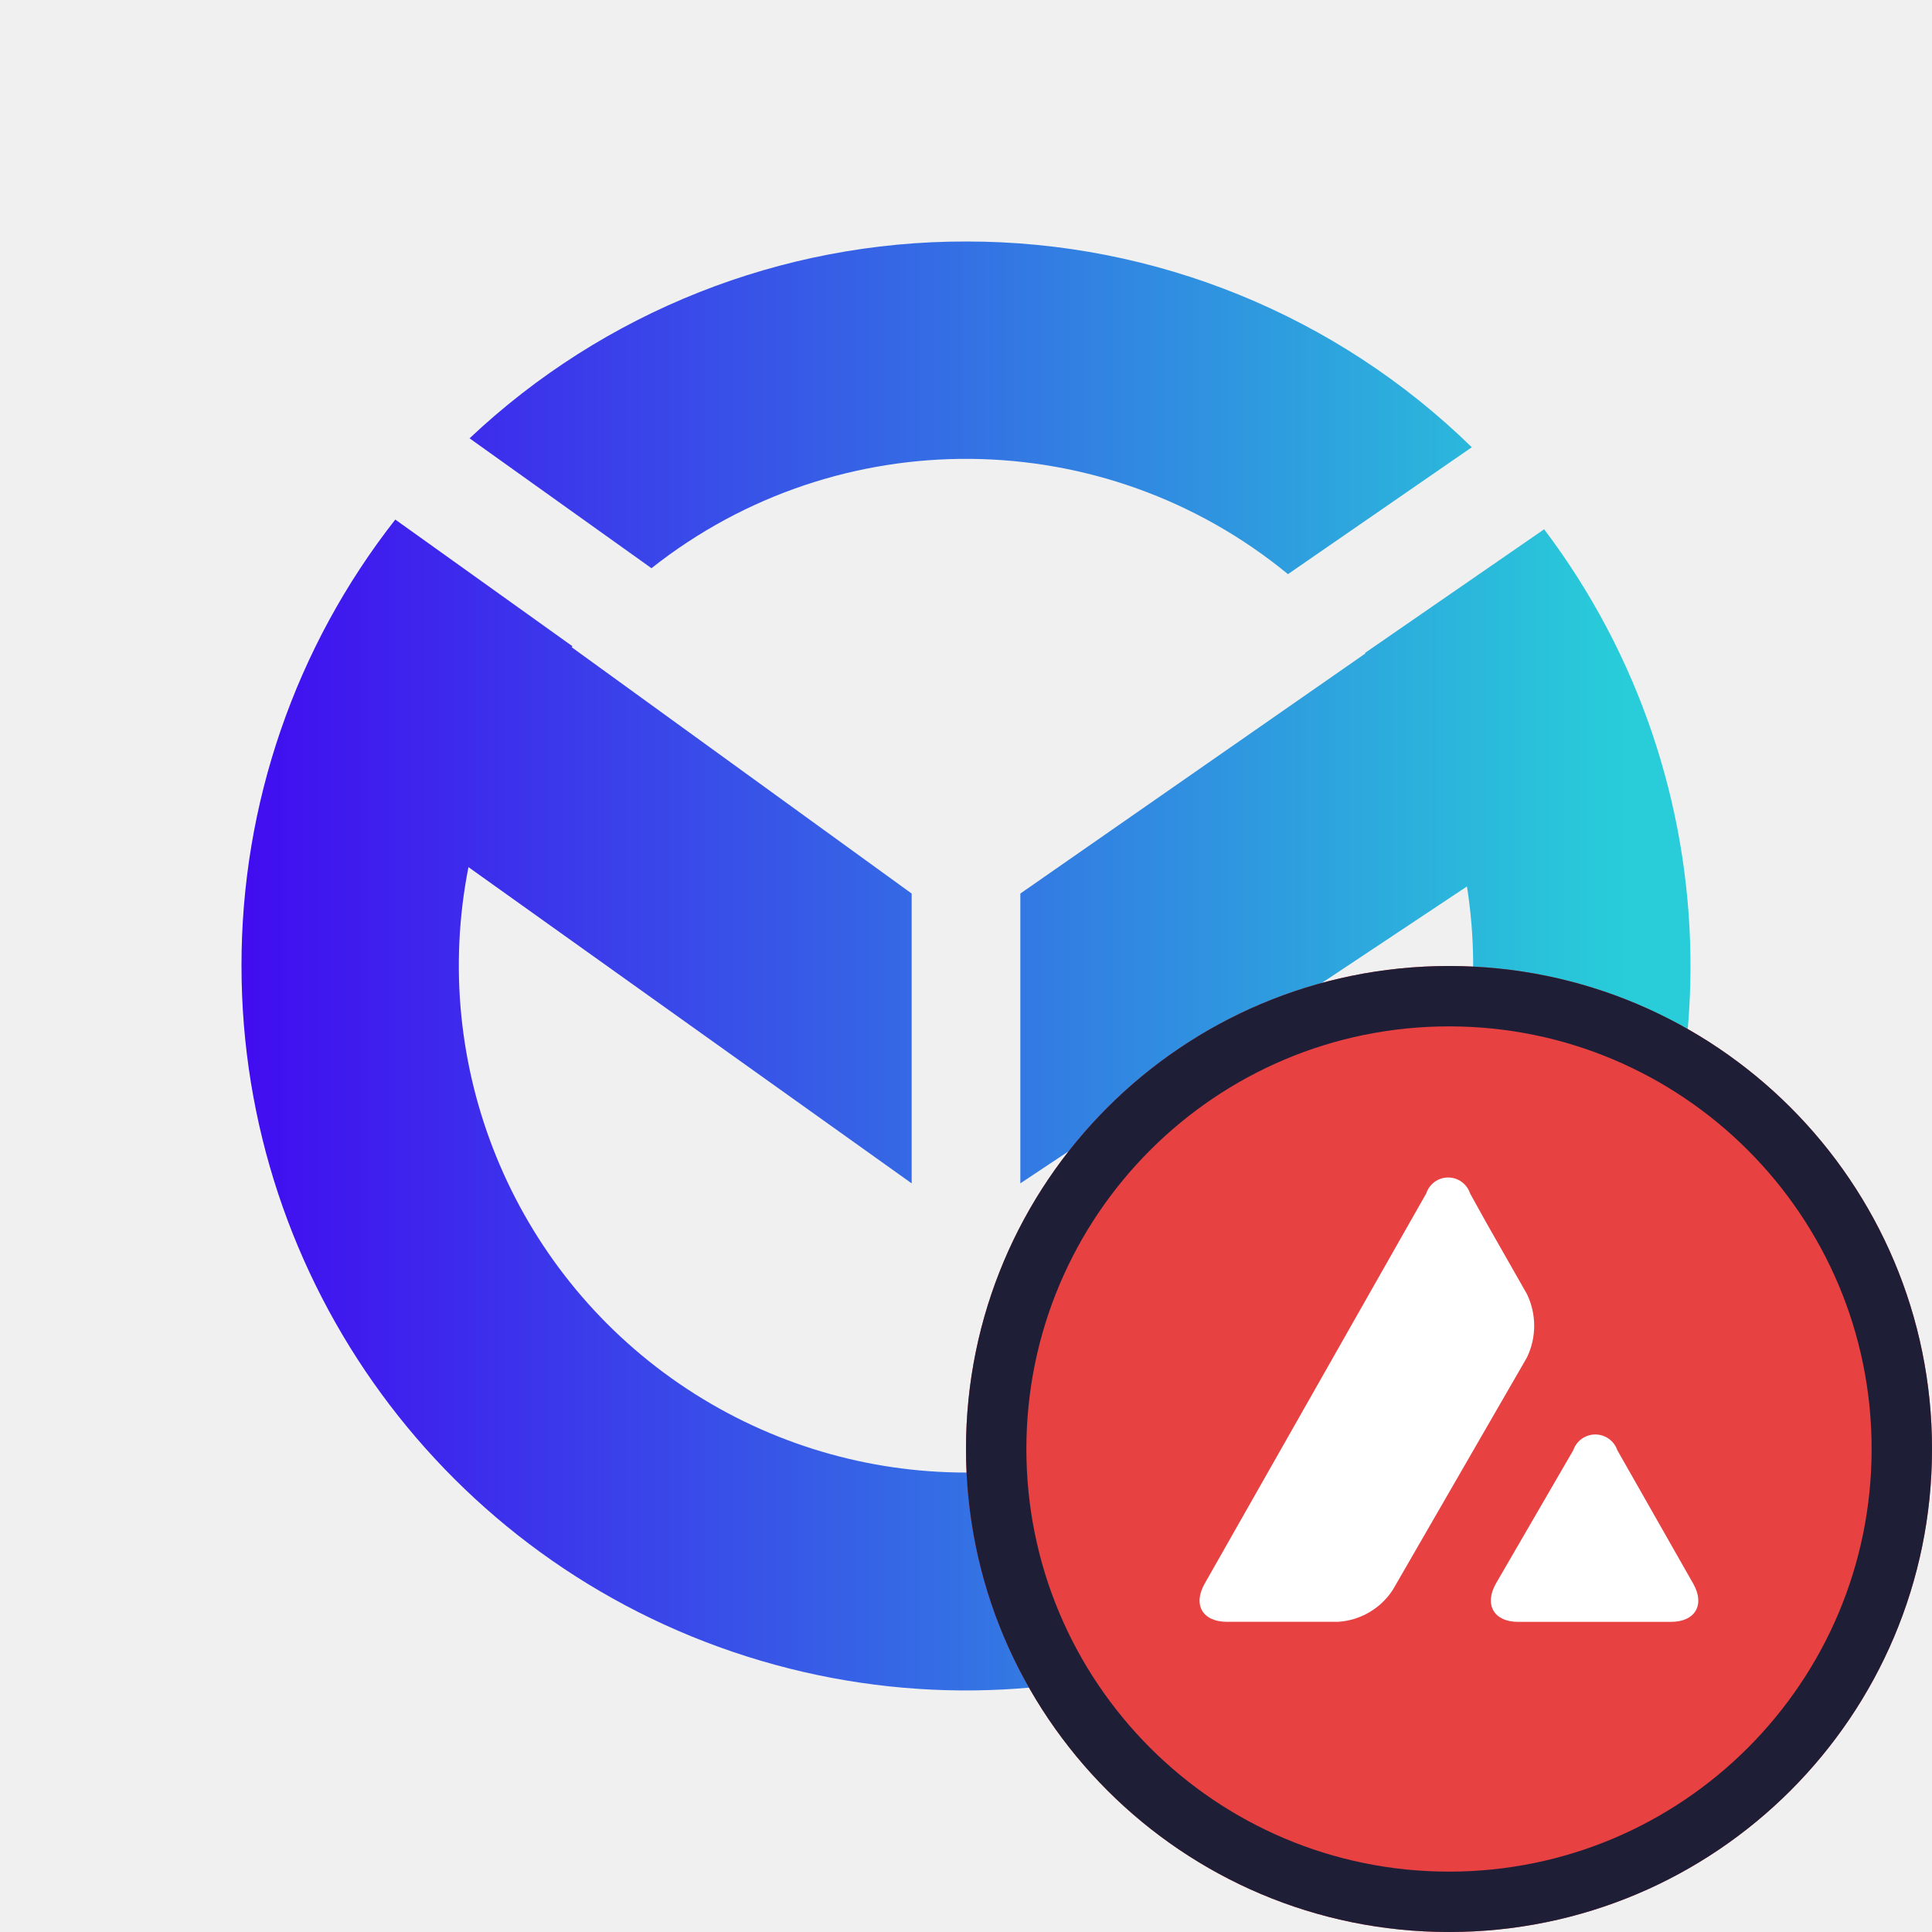
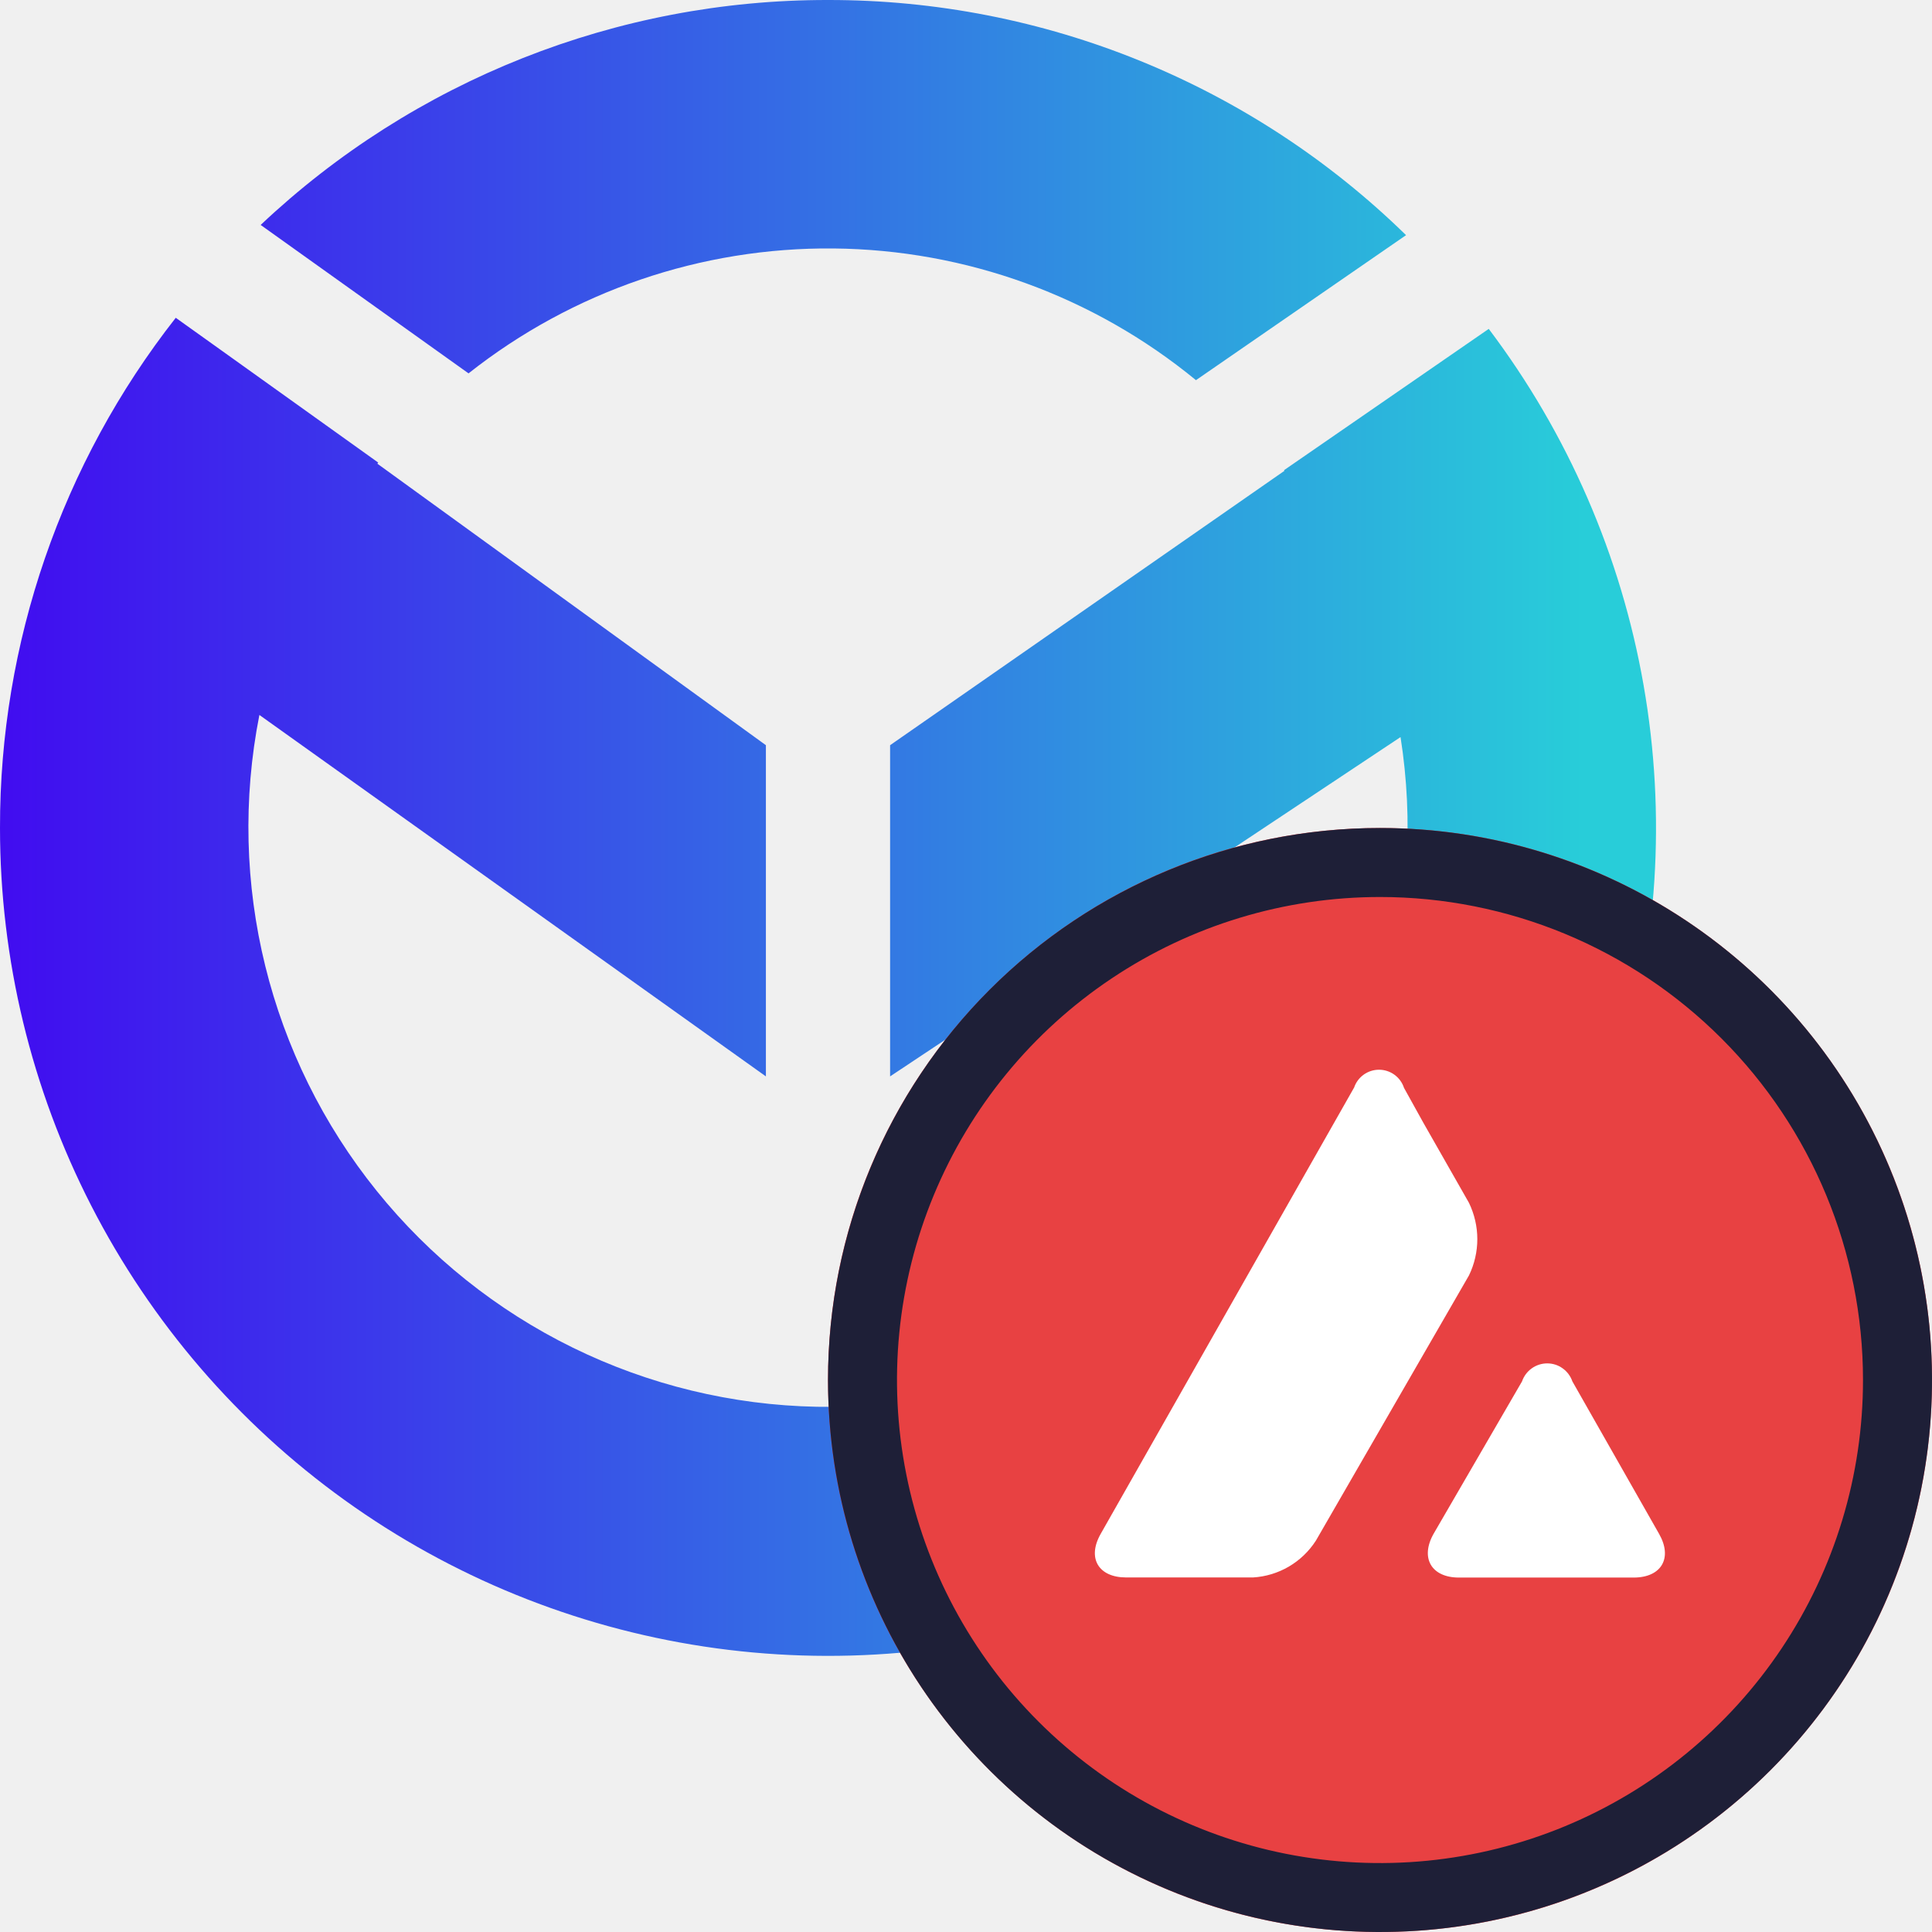
- <svg xmlns="http://www.w3.org/2000/svg" width="40" height="40">
+ <svg xmlns="http://www.w3.org/2000/svg" width="35" height="35" fill="none">
+   <path d="M0 15a15 15 0 0 0 1.652 6.84 15 15 0 0 0 4.589 5.334 15 15 0 0 0 6.517 2.655c2.352.356 4.755.147 7.01-.609a15.001 15.001 0 0 0 5.961-3.739 15 15 0 0 0 3.6-6.046c.704-2.272.857-4.679.446-7.023A15 15 0 0 0 26.97 5.958l-.691.477-3.018 2.083.008.011L16.125 13.5v6l9.247-6.147c.239 1.516.143 3.065-.282 4.539a10.499 10.499 0 0 1-2.175 3.994 10.5 10.5 0 0 1-3.66 2.7 10.501 10.501 0 0 1-4.458.899 10.501 10.501 0 0 1-4.42-1.071 10.501 10.501 0 0 1-3.553-2.84 10.5 10.5 0 0 1-2.125-8.622L13.875 19.5v-6L6.836 8.4l.016-.02-2.968-2.123-.7-.5A14.939 14.939 0 0 0 0 15ZM15 0c-3.821-.005-7.499 1.453-10.278 4.075l3.766 2.689a10.5 10.5 0 0 1 6.611-2.263 10.5 10.5 0 0 1 6.567 2.386l3.806-2.627C22.673 1.524 18.914-.005 15 0Z" fill="url(#a)" />
+   <path d="M35 25c0-5.523-4.477-10-10-10s-10 4.477-10 10 4.477 10 10 10 10-4.477 10-10Z" fill="#E84142" />
+   <path d="M25 16.25c-1.731 0-3.422.513-4.861 1.475a8.751 8.751 0 0 0-3.223 3.927 8.751 8.751 0 0 0-.498 5.056 8.75 8.75 0 0 0 2.395 4.48 8.75 8.75 0 0 0 4.48 2.395 8.751 8.751 0 0 0 5.056-.498 8.751 8.751 0 0 0 3.927-3.223A8.75 8.75 0 0 0 33.75 25c0-2.321-.922-4.546-2.563-6.187C29.546 17.172 27.321 16.25 25 16.25ZM25 15a10 10 0 0 1 9.239 6.173c.757 1.827.955 3.838.569 5.778a10.001 10.001 0 0 1-2.737 5.12 10.001 10.001 0 0 1-5.12 2.737 10 10 0 0 1-5.778-.569A10 10 0 0 1 15 25c0-2.652 1.054-5.196 2.929-7.071C19.804 16.054 22.348 15 25 15Z" fill="#1E1F37" />
+   <path d="M27.573 25.025a.483.483 0 0 1 .176-.236.482.482 0 0 1 .28-.09c.101 0 .199.031.28.09a.483.483 0 0 1 .176.236l1.57 2.761c.25.436.046.793-.46.793H26.43c-.5 0-.706-.356-.459-.793l1.602-2.761Zm-3.044-5.317a.478.478 0 0 1 .173-.238.477.477 0 0 1 .56 0 .478.478 0 0 1 .173.238l.35.631.827 1.452c.099.205.151.43.151.657 0 .228-.052.453-.151.657l-2.774 4.806c-.124.192-.291.353-.489.469a1.458 1.458 0 0 1-.648.197h-2.3c-.5 0-.713-.35-.459-.793l4.586-8.077Z" fill="#fff" />
  <defs>
-     <linearGradient id="a" x2=".956" y1=".5" y2=".5" gradientUnits="objectBoundingBox">
-       <stop offset="0" stop-color="#410cf0" />
-       <stop offset="1" stop-color="#28cdd9" />
+     <linearGradient id="a" x1="0" y1="14.999" x2="28.68" y2="14.999" gradientUnits="userSpaceOnUse">
+       <stop stop-color="#410CF0" />
+       <stop offset="1" stop-color="#28CDD9" />
    </linearGradient>
  </defs>
-   <path fill="none" d="M0 0h40v40H0z" data-name="Rectangle 549" opacity=".684" />
-   <path fill="url(#a)" d="M0 15a15 15 0 1 0 26.97-9.042l-.691.477-3.018 2.083.008.011-7.144 4.971v6l9.247-6.147a10.5 10.5 0 1 1-20.673-.4l9.176 6.547v-6L6.836 8.4l.016-.02-2.968-2.123-.7-.5A14.939 14.939 0 0 0 0 15M15 0A14.948 14.948 0 0 0 4.722 4.075l3.766 2.689a10.5 10.5 0 0 1 13.178.123l3.806-2.627A14.955 14.955 0 0 0 15 0Z" data-name="Path 4601" transform="translate(5 5)" />
-   <g transform="translate(-381 -256)">
-     <rect width="20" height="20" fill="#e84142" rx="10" transform="translate(401 276)" />
-     <path fill="#1e1f37" d="M411 277.25a8.75 8.75 0 1 0 8.75 8.75 8.75 8.75 0 0 0-8.75-8.75m0-1.25a10 10 0 1 1-10 10 10 10 0 0 1 10-10Z" data-name="base - Outline" />
-     <path fill="#fff" d="M413.573 286.025a.482.482 0 0 1 .912 0l1.57 2.761c.25.436.046.793-.46.793h-3.165c-.5 0-.706-.356-.459-.793Zm-3.044-5.317a.477.477 0 0 1 .907 0l.35.631.827 1.452a1.509 1.509 0 0 1 0 1.315l-2.774 4.806a1.459 1.459 0 0 1-1.137.666h-2.3c-.5 0-.713-.35-.459-.793Z" data-name="Path 1676" />
-   </g>
</svg>
